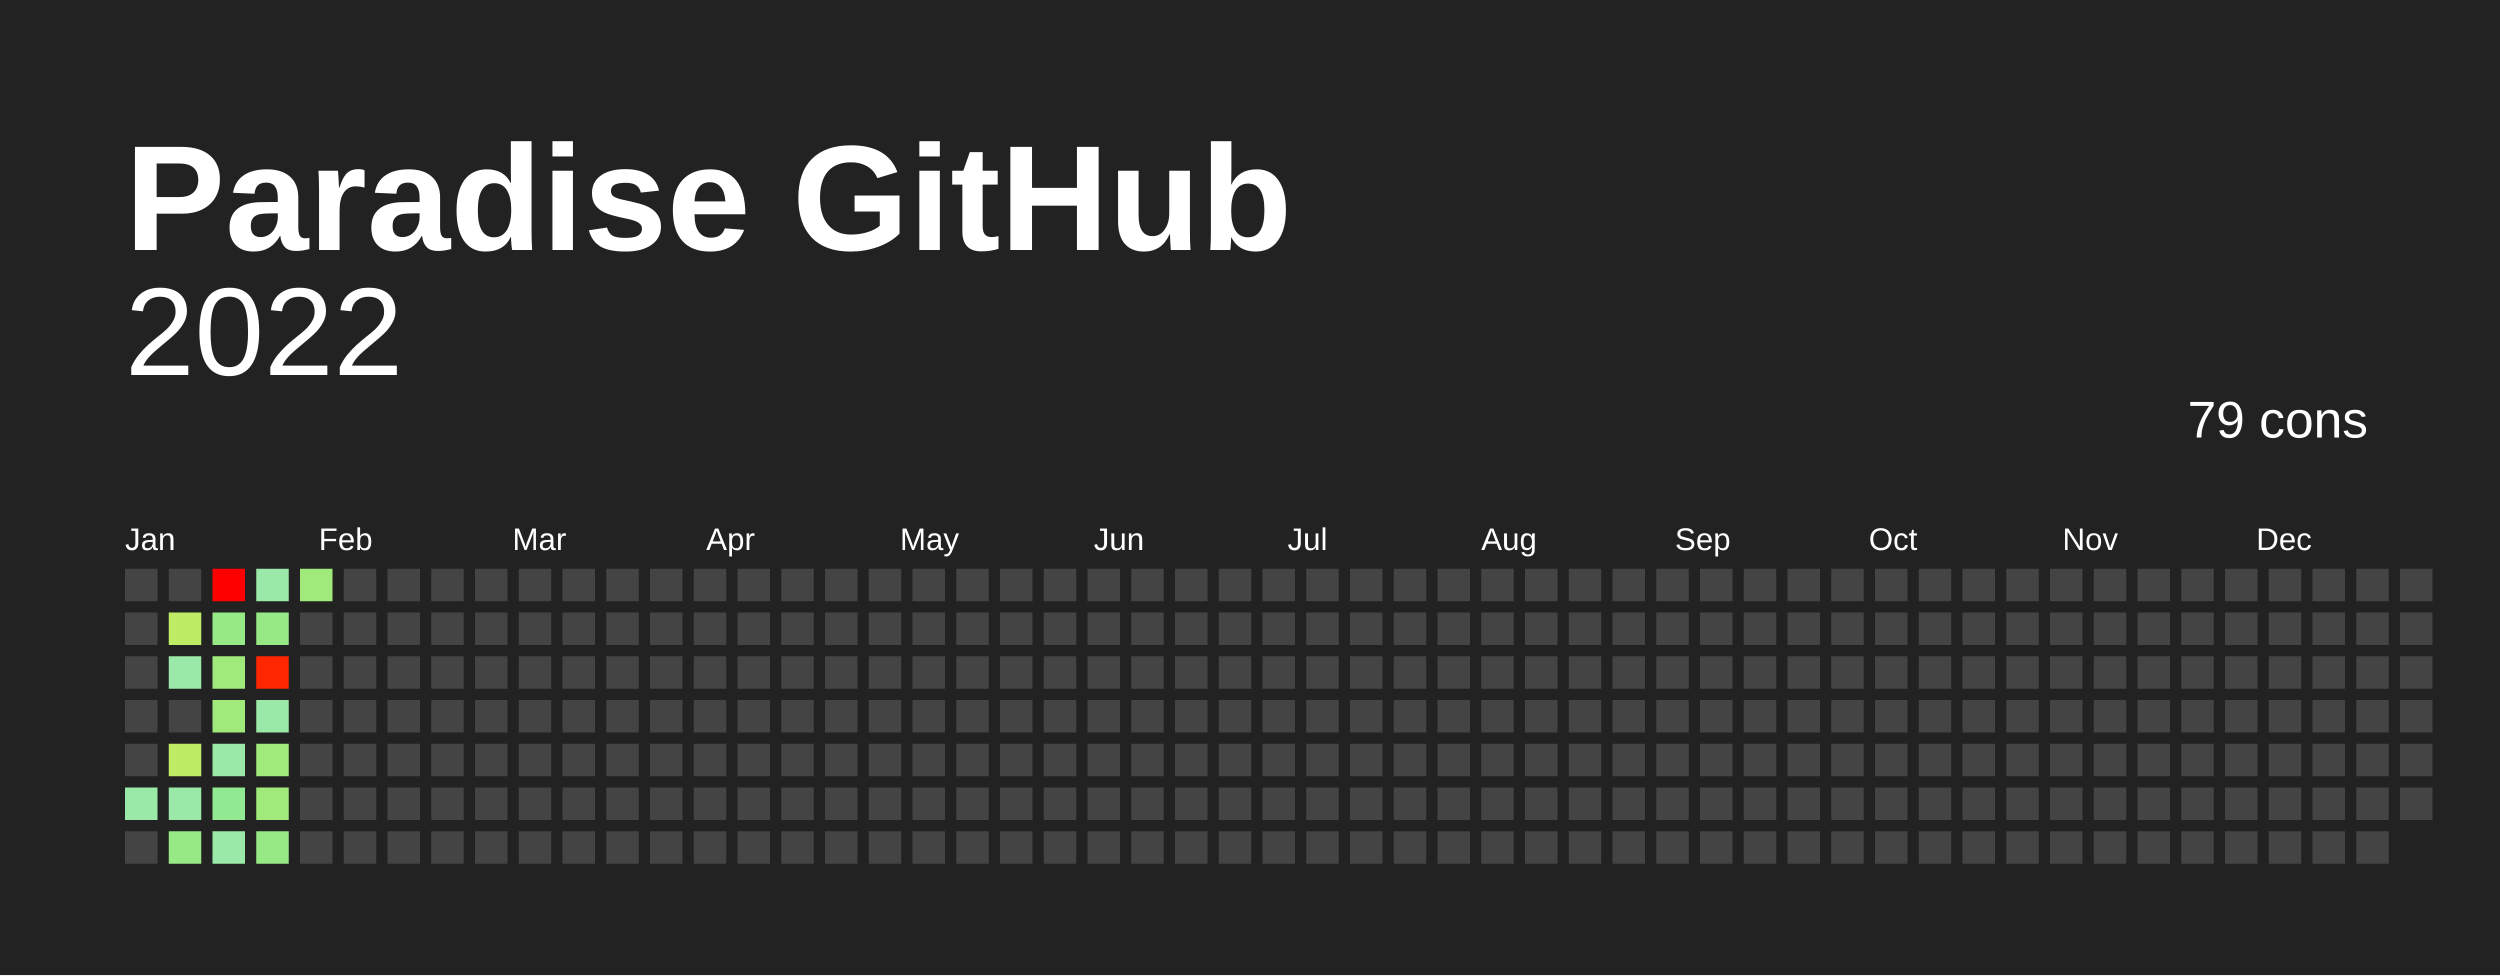
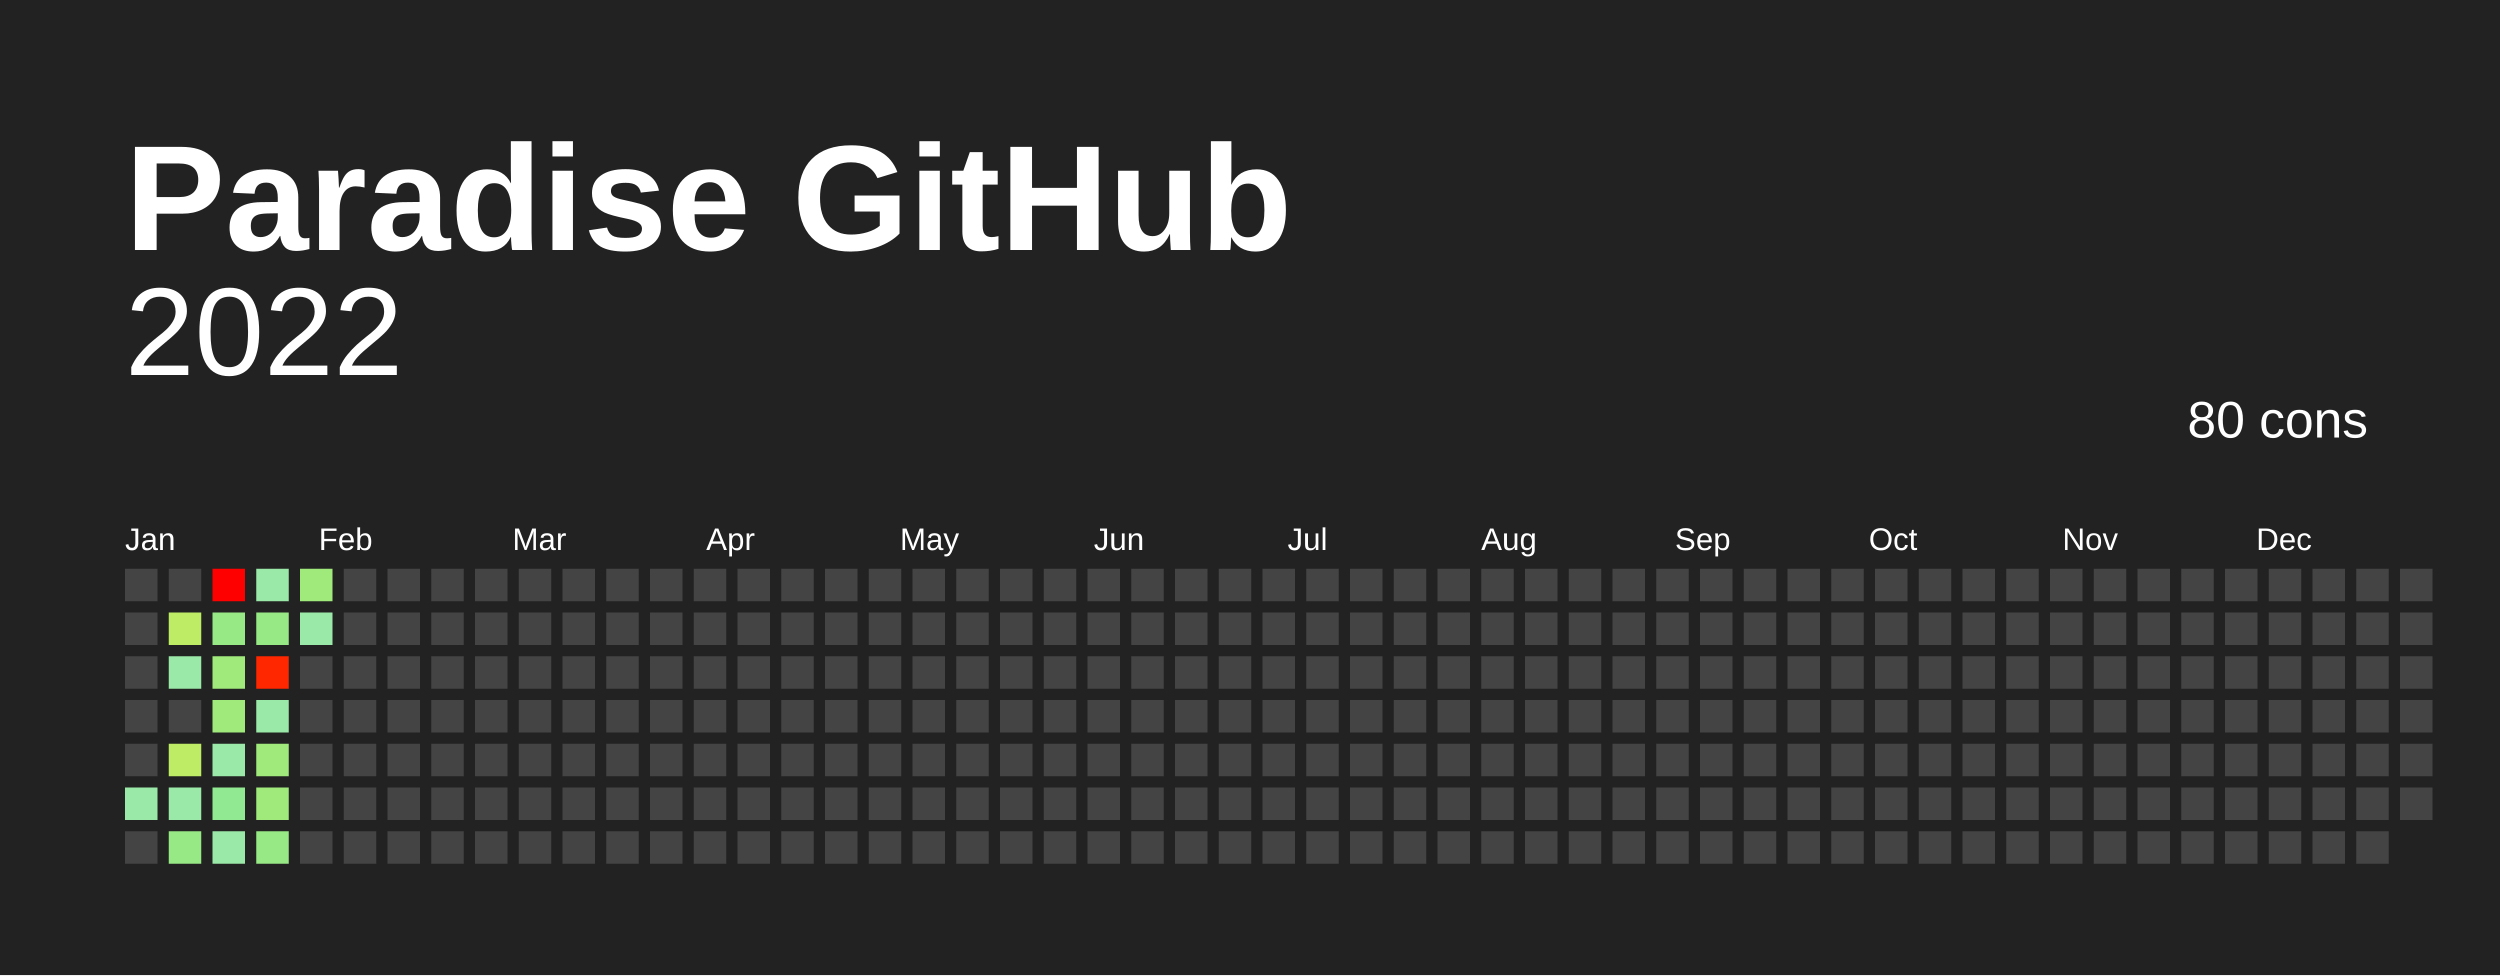
<svg xmlns="http://www.w3.org/2000/svg" baseProfile="full" height="78mm" version="1.1" viewBox="0,0,200,78" width="200mm">
  <defs />
  <rect fill="#222222" height="78" width="200" x="0" y="0" />
  <text fill="#FFFFFF" style="font-size:12px; font-family:Arial; font-weight:bold;" x="10" y="20">Paradise GitHub</text>
  <text alignment-baseline="hanging" fill="#FFFFFF" style="font-size:10.0px; font-family:Arial;" x="10" y="30">2022</text>
-   <text alignment-baseline="hanging" fill="#FFFFFF" style="font-size:4.125px; font-family:Arial;" x="175" y="35">79 cons</text>
+   <text alignment-baseline="hanging" fill="#FFFFFF" style="font-size:4.125px; font-family:Arial;" x="175" y="35">80 cons</text>
  <text fill="#FFFFFF" style="font-size:2.5px; font-family:Arial" x="10.0" y="44">Jan</text>
  <text fill="#FFFFFF" style="font-size:2.5px; font-family:Arial" x="25.5" y="44">Feb</text>
  <text fill="#FFFFFF" style="font-size:2.5px; font-family:Arial" x="41.0" y="44">Mar</text>
  <text fill="#FFFFFF" style="font-size:2.5px; font-family:Arial" x="56.5" y="44">Apr</text>
  <text fill="#FFFFFF" style="font-size:2.5px; font-family:Arial" x="72.0" y="44">May</text>
  <text fill="#FFFFFF" style="font-size:2.5px; font-family:Arial" x="87.5" y="44">Jun</text>
  <text fill="#FFFFFF" style="font-size:2.5px; font-family:Arial" x="103.0" y="44">Jul</text>
  <text fill="#FFFFFF" style="font-size:2.5px; font-family:Arial" x="118.5" y="44">Aug</text>
  <text fill="#FFFFFF" style="font-size:2.5px; font-family:Arial" x="134.0" y="44">Sep</text>
  <text fill="#FFFFFF" style="font-size:2.5px; font-family:Arial" x="149.5" y="44">Oct</text>
  <text fill="#FFFFFF" style="font-size:2.5px; font-family:Arial" x="165.0" y="44">Nov</text>
  <text fill="#FFFFFF" style="font-size:2.5px; font-family:Arial" x="180.5" y="44">Dec</text>
  <rect fill="#444444" height="2.6" width="2.6" x="10.0" y="45.5" />
  <rect fill="#444444" height="2.6" width="2.6" x="10.0" y="49.0" />
  <rect fill="#444444" height="2.6" width="2.6" x="10.0" y="52.5" />
  <rect fill="#444444" height="2.6" width="2.6" x="10.0" y="56.0" />
  <rect fill="#444444" height="2.6" width="2.6" x="10.0" y="59.5" />
  <rect fill="#9be9a8" height="2.6" width="2.6" x="10.0" y="63.0" />
  <rect fill="#444444" height="2.6" width="2.6" x="10.0" y="66.5" />
  <rect fill="#444444" height="2.6" width="2.6" x="13.5" y="45.5" />
  <rect fill="#bfec65" height="2.6" width="2.6" x="13.5" y="49.0" />
  <rect fill="#9be9a8" height="2.6" width="2.6" x="13.5" y="52.5" />
  <rect fill="#444444" height="2.6" width="2.6" x="13.5" y="56.0" />
  <rect fill="#bfec65" height="2.6" width="2.6" x="13.5" y="59.5" />
  <rect fill="#9be9a8" height="2.6" width="2.6" x="13.5" y="63.0" />
  <rect fill="#97e986" height="2.6" width="2.6" x="13.5" y="66.5" />
  <rect fill="red" height="2.6" width="2.6" x="17.0" y="45.5" />
  <rect fill="#97e986" height="2.6" width="2.6" x="17.0" y="49.0" />
  <rect fill="#a0ea7b" height="2.6" width="2.6" x="17.0" y="52.5" />
  <rect fill="#a0ea7b" height="2.6" width="2.6" x="17.0" y="56.0" />
  <rect fill="#9be9a8" height="2.6" width="2.6" x="17.0" y="59.5" />
  <rect fill="#91e991" height="2.6" width="2.6" x="17.0" y="63.0" />
  <rect fill="#9be9a8" height="2.6" width="2.6" x="17.0" y="66.5" />
  <rect fill="#9be9a8" height="2.6" width="2.6" x="20.5" y="45.5" />
  <rect fill="#97e986" height="2.6" width="2.6" x="20.5" y="49.0" />
  <rect fill="#ff2700" height="2.6" width="2.6" x="20.5" y="52.5" />
  <rect fill="#9be9a8" height="2.6" width="2.6" x="20.5" y="56.0" />
  <rect fill="#a0ea7b" height="2.6" width="2.6" x="20.5" y="59.5" />
  <rect fill="#a0ea7b" height="2.6" width="2.6" x="20.5" y="63.0" />
  <rect fill="#97e986" height="2.6" width="2.6" x="20.5" y="66.5" />
  <rect fill="#a0ea7b" height="2.6" width="2.6" x="24.0" y="45.5" />
-   <rect fill="#444444" height="2.6" width="2.6" x="24.0" y="49.0" />
+   <rect fill="#9be9a8" height="2.6" width="2.6" x="24.0" y="49.0" />
  <rect fill="#444444" height="2.6" width="2.6" x="24.0" y="52.5" />
  <rect fill="#444444" height="2.6" width="2.6" x="24.0" y="56.0" />
  <rect fill="#444444" height="2.6" width="2.6" x="24.0" y="59.5" />
  <rect fill="#444444" height="2.6" width="2.6" x="24.0" y="63.0" />
  <rect fill="#444444" height="2.6" width="2.6" x="24.0" y="66.5" />
  <rect fill="#444444" height="2.6" width="2.6" x="27.5" y="45.5" />
  <rect fill="#444444" height="2.6" width="2.6" x="27.5" y="49.0" />
  <rect fill="#444444" height="2.6" width="2.6" x="27.5" y="52.5" />
  <rect fill="#444444" height="2.6" width="2.6" x="27.5" y="56.0" />
  <rect fill="#444444" height="2.6" width="2.6" x="27.5" y="59.5" />
  <rect fill="#444444" height="2.6" width="2.6" x="27.5" y="63.0" />
  <rect fill="#444444" height="2.6" width="2.6" x="27.5" y="66.5" />
  <rect fill="#444444" height="2.6" width="2.6" x="31.0" y="45.5" />
  <rect fill="#444444" height="2.6" width="2.6" x="31.0" y="49.0" />
  <rect fill="#444444" height="2.6" width="2.6" x="31.0" y="52.5" />
  <rect fill="#444444" height="2.6" width="2.6" x="31.0" y="56.0" />
  <rect fill="#444444" height="2.6" width="2.6" x="31.0" y="59.5" />
  <rect fill="#444444" height="2.6" width="2.6" x="31.0" y="63.0" />
  <rect fill="#444444" height="2.6" width="2.6" x="31.0" y="66.5" />
  <rect fill="#444444" height="2.6" width="2.6" x="34.5" y="45.5" />
  <rect fill="#444444" height="2.6" width="2.6" x="34.5" y="49.0" />
  <rect fill="#444444" height="2.6" width="2.6" x="34.5" y="52.5" />
  <rect fill="#444444" height="2.6" width="2.6" x="34.5" y="56.0" />
  <rect fill="#444444" height="2.6" width="2.6" x="34.5" y="59.5" />
  <rect fill="#444444" height="2.6" width="2.6" x="34.5" y="63.0" />
  <rect fill="#444444" height="2.6" width="2.6" x="34.5" y="66.5" />
  <rect fill="#444444" height="2.6" width="2.6" x="38.0" y="45.5" />
  <rect fill="#444444" height="2.6" width="2.6" x="38.0" y="49.0" />
  <rect fill="#444444" height="2.6" width="2.6" x="38.0" y="52.5" />
  <rect fill="#444444" height="2.6" width="2.6" x="38.0" y="56.0" />
  <rect fill="#444444" height="2.6" width="2.6" x="38.0" y="59.5" />
  <rect fill="#444444" height="2.6" width="2.6" x="38.0" y="63.0" />
  <rect fill="#444444" height="2.6" width="2.6" x="38.0" y="66.5" />
  <rect fill="#444444" height="2.6" width="2.6" x="41.5" y="45.5" />
  <rect fill="#444444" height="2.6" width="2.6" x="41.5" y="49.0" />
  <rect fill="#444444" height="2.6" width="2.6" x="41.5" y="52.5" />
  <rect fill="#444444" height="2.6" width="2.6" x="41.5" y="56.0" />
  <rect fill="#444444" height="2.6" width="2.6" x="41.5" y="59.5" />
  <rect fill="#444444" height="2.6" width="2.6" x="41.5" y="63.0" />
  <rect fill="#444444" height="2.6" width="2.6" x="41.5" y="66.5" />
  <rect fill="#444444" height="2.6" width="2.6" x="45.0" y="45.5" />
  <rect fill="#444444" height="2.6" width="2.6" x="45.0" y="49.0" />
  <rect fill="#444444" height="2.6" width="2.6" x="45.0" y="52.5" />
  <rect fill="#444444" height="2.6" width="2.6" x="45.0" y="56.0" />
  <rect fill="#444444" height="2.6" width="2.6" x="45.0" y="59.5" />
  <rect fill="#444444" height="2.6" width="2.6" x="45.0" y="63.0" />
  <rect fill="#444444" height="2.6" width="2.6" x="45.0" y="66.5" />
  <rect fill="#444444" height="2.6" width="2.6" x="48.5" y="45.5" />
  <rect fill="#444444" height="2.6" width="2.6" x="48.5" y="49.0" />
  <rect fill="#444444" height="2.6" width="2.6" x="48.5" y="52.5" />
  <rect fill="#444444" height="2.6" width="2.6" x="48.5" y="56.0" />
  <rect fill="#444444" height="2.6" width="2.6" x="48.5" y="59.5" />
  <rect fill="#444444" height="2.6" width="2.6" x="48.5" y="63.0" />
  <rect fill="#444444" height="2.6" width="2.6" x="48.5" y="66.5" />
  <rect fill="#444444" height="2.6" width="2.6" x="52.0" y="45.5" />
  <rect fill="#444444" height="2.6" width="2.6" x="52.0" y="49.0" />
  <rect fill="#444444" height="2.6" width="2.6" x="52.0" y="52.5" />
  <rect fill="#444444" height="2.6" width="2.6" x="52.0" y="56.0" />
  <rect fill="#444444" height="2.6" width="2.6" x="52.0" y="59.5" />
  <rect fill="#444444" height="2.6" width="2.6" x="52.0" y="63.0" />
  <rect fill="#444444" height="2.6" width="2.6" x="52.0" y="66.5" />
  <rect fill="#444444" height="2.6" width="2.6" x="55.5" y="45.5" />
  <rect fill="#444444" height="2.6" width="2.6" x="55.5" y="49.0" />
  <rect fill="#444444" height="2.6" width="2.6" x="55.5" y="52.5" />
  <rect fill="#444444" height="2.6" width="2.6" x="55.5" y="56.0" />
  <rect fill="#444444" height="2.6" width="2.6" x="55.5" y="59.5" />
  <rect fill="#444444" height="2.6" width="2.6" x="55.5" y="63.0" />
  <rect fill="#444444" height="2.6" width="2.6" x="55.5" y="66.5" />
  <rect fill="#444444" height="2.6" width="2.6" x="59.0" y="45.5" />
  <rect fill="#444444" height="2.6" width="2.6" x="59.0" y="49.0" />
  <rect fill="#444444" height="2.6" width="2.6" x="59.0" y="52.5" />
  <rect fill="#444444" height="2.6" width="2.6" x="59.0" y="56.0" />
  <rect fill="#444444" height="2.6" width="2.6" x="59.0" y="59.5" />
  <rect fill="#444444" height="2.6" width="2.6" x="59.0" y="63.0" />
  <rect fill="#444444" height="2.6" width="2.6" x="59.0" y="66.5" />
  <rect fill="#444444" height="2.6" width="2.6" x="62.5" y="45.5" />
  <rect fill="#444444" height="2.6" width="2.6" x="62.5" y="49.0" />
  <rect fill="#444444" height="2.6" width="2.6" x="62.5" y="52.5" />
  <rect fill="#444444" height="2.6" width="2.6" x="62.5" y="56.0" />
  <rect fill="#444444" height="2.6" width="2.6" x="62.5" y="59.5" />
  <rect fill="#444444" height="2.6" width="2.6" x="62.5" y="63.0" />
  <rect fill="#444444" height="2.6" width="2.6" x="62.5" y="66.5" />
  <rect fill="#444444" height="2.6" width="2.6" x="66.0" y="45.5" />
  <rect fill="#444444" height="2.6" width="2.6" x="66.0" y="49.0" />
  <rect fill="#444444" height="2.6" width="2.6" x="66.0" y="52.5" />
  <rect fill="#444444" height="2.6" width="2.6" x="66.0" y="56.0" />
  <rect fill="#444444" height="2.6" width="2.6" x="66.0" y="59.5" />
  <rect fill="#444444" height="2.6" width="2.6" x="66.0" y="63.0" />
  <rect fill="#444444" height="2.6" width="2.6" x="66.0" y="66.5" />
  <rect fill="#444444" height="2.6" width="2.6" x="69.5" y="45.5" />
  <rect fill="#444444" height="2.6" width="2.6" x="69.5" y="49.0" />
  <rect fill="#444444" height="2.6" width="2.6" x="69.5" y="52.5" />
  <rect fill="#444444" height="2.6" width="2.6" x="69.5" y="56.0" />
  <rect fill="#444444" height="2.6" width="2.6" x="69.5" y="59.5" />
  <rect fill="#444444" height="2.6" width="2.6" x="69.5" y="63.0" />
  <rect fill="#444444" height="2.6" width="2.6" x="69.5" y="66.5" />
  <rect fill="#444444" height="2.6" width="2.6" x="73.0" y="45.5" />
  <rect fill="#444444" height="2.6" width="2.6" x="73.0" y="49.0" />
  <rect fill="#444444" height="2.6" width="2.6" x="73.0" y="52.5" />
  <rect fill="#444444" height="2.6" width="2.6" x="73.0" y="56.0" />
  <rect fill="#444444" height="2.6" width="2.6" x="73.0" y="59.5" />
  <rect fill="#444444" height="2.6" width="2.6" x="73.0" y="63.0" />
  <rect fill="#444444" height="2.6" width="2.6" x="73.0" y="66.5" />
  <rect fill="#444444" height="2.6" width="2.6" x="76.5" y="45.5" />
  <rect fill="#444444" height="2.6" width="2.6" x="76.5" y="49.0" />
  <rect fill="#444444" height="2.6" width="2.6" x="76.5" y="52.5" />
  <rect fill="#444444" height="2.6" width="2.6" x="76.5" y="56.0" />
  <rect fill="#444444" height="2.6" width="2.6" x="76.5" y="59.5" />
  <rect fill="#444444" height="2.6" width="2.6" x="76.5" y="63.0" />
  <rect fill="#444444" height="2.6" width="2.6" x="76.5" y="66.5" />
  <rect fill="#444444" height="2.6" width="2.6" x="80.0" y="45.5" />
  <rect fill="#444444" height="2.6" width="2.6" x="80.0" y="49.0" />
  <rect fill="#444444" height="2.6" width="2.6" x="80.0" y="52.5" />
  <rect fill="#444444" height="2.6" width="2.6" x="80.0" y="56.0" />
  <rect fill="#444444" height="2.6" width="2.6" x="80.0" y="59.5" />
  <rect fill="#444444" height="2.6" width="2.6" x="80.0" y="63.0" />
  <rect fill="#444444" height="2.6" width="2.6" x="80.0" y="66.5" />
  <rect fill="#444444" height="2.6" width="2.6" x="83.5" y="45.5" />
  <rect fill="#444444" height="2.6" width="2.6" x="83.5" y="49.0" />
  <rect fill="#444444" height="2.6" width="2.6" x="83.5" y="52.5" />
  <rect fill="#444444" height="2.6" width="2.6" x="83.5" y="56.0" />
  <rect fill="#444444" height="2.6" width="2.6" x="83.5" y="59.5" />
  <rect fill="#444444" height="2.6" width="2.6" x="83.5" y="63.0" />
  <rect fill="#444444" height="2.6" width="2.6" x="83.5" y="66.5" />
  <rect fill="#444444" height="2.6" width="2.6" x="87.0" y="45.5" />
  <rect fill="#444444" height="2.6" width="2.6" x="87.0" y="49.0" />
  <rect fill="#444444" height="2.6" width="2.6" x="87.0" y="52.5" />
  <rect fill="#444444" height="2.6" width="2.6" x="87.0" y="56.0" />
  <rect fill="#444444" height="2.6" width="2.6" x="87.0" y="59.5" />
  <rect fill="#444444" height="2.6" width="2.6" x="87.0" y="63.0" />
  <rect fill="#444444" height="2.6" width="2.6" x="87.0" y="66.5" />
  <rect fill="#444444" height="2.6" width="2.6" x="90.5" y="45.5" />
  <rect fill="#444444" height="2.6" width="2.6" x="90.5" y="49.0" />
  <rect fill="#444444" height="2.6" width="2.6" x="90.5" y="52.5" />
  <rect fill="#444444" height="2.6" width="2.6" x="90.5" y="56.0" />
  <rect fill="#444444" height="2.6" width="2.6" x="90.5" y="59.5" />
  <rect fill="#444444" height="2.6" width="2.6" x="90.5" y="63.0" />
  <rect fill="#444444" height="2.6" width="2.6" x="90.5" y="66.5" />
  <rect fill="#444444" height="2.6" width="2.6" x="94.0" y="45.5" />
  <rect fill="#444444" height="2.6" width="2.6" x="94.0" y="49.0" />
  <rect fill="#444444" height="2.6" width="2.6" x="94.0" y="52.5" />
  <rect fill="#444444" height="2.6" width="2.6" x="94.0" y="56.0" />
  <rect fill="#444444" height="2.6" width="2.6" x="94.0" y="59.5" />
  <rect fill="#444444" height="2.6" width="2.6" x="94.0" y="63.0" />
  <rect fill="#444444" height="2.6" width="2.6" x="94.0" y="66.5" />
  <rect fill="#444444" height="2.6" width="2.6" x="97.5" y="45.5" />
  <rect fill="#444444" height="2.6" width="2.6" x="97.5" y="49.0" />
  <rect fill="#444444" height="2.6" width="2.6" x="97.5" y="52.5" />
  <rect fill="#444444" height="2.6" width="2.6" x="97.5" y="56.0" />
  <rect fill="#444444" height="2.6" width="2.6" x="97.5" y="59.5" />
  <rect fill="#444444" height="2.6" width="2.6" x="97.5" y="63.0" />
  <rect fill="#444444" height="2.6" width="2.6" x="97.5" y="66.5" />
  <rect fill="#444444" height="2.6" width="2.6" x="101.0" y="45.5" />
  <rect fill="#444444" height="2.6" width="2.6" x="101.0" y="49.0" />
  <rect fill="#444444" height="2.6" width="2.6" x="101.0" y="52.5" />
  <rect fill="#444444" height="2.6" width="2.6" x="101.0" y="56.0" />
  <rect fill="#444444" height="2.6" width="2.6" x="101.0" y="59.5" />
  <rect fill="#444444" height="2.6" width="2.6" x="101.0" y="63.0" />
  <rect fill="#444444" height="2.6" width="2.6" x="101.0" y="66.5" />
  <rect fill="#444444" height="2.6" width="2.6" x="104.5" y="45.5" />
  <rect fill="#444444" height="2.6" width="2.6" x="104.5" y="49.0" />
  <rect fill="#444444" height="2.6" width="2.6" x="104.5" y="52.5" />
  <rect fill="#444444" height="2.6" width="2.6" x="104.5" y="56.0" />
  <rect fill="#444444" height="2.6" width="2.6" x="104.5" y="59.5" />
  <rect fill="#444444" height="2.6" width="2.6" x="104.5" y="63.0" />
  <rect fill="#444444" height="2.6" width="2.6" x="104.5" y="66.5" />
  <rect fill="#444444" height="2.6" width="2.6" x="108.0" y="45.5" />
  <rect fill="#444444" height="2.6" width="2.6" x="108.0" y="49.0" />
  <rect fill="#444444" height="2.6" width="2.6" x="108.0" y="52.5" />
  <rect fill="#444444" height="2.6" width="2.6" x="108.0" y="56.0" />
  <rect fill="#444444" height="2.6" width="2.6" x="108.0" y="59.5" />
  <rect fill="#444444" height="2.6" width="2.6" x="108.0" y="63.0" />
  <rect fill="#444444" height="2.6" width="2.6" x="108.0" y="66.5" />
  <rect fill="#444444" height="2.6" width="2.6" x="111.5" y="45.5" />
  <rect fill="#444444" height="2.6" width="2.6" x="111.5" y="49.0" />
  <rect fill="#444444" height="2.6" width="2.6" x="111.5" y="52.5" />
  <rect fill="#444444" height="2.6" width="2.6" x="111.5" y="56.0" />
  <rect fill="#444444" height="2.6" width="2.6" x="111.5" y="59.5" />
  <rect fill="#444444" height="2.6" width="2.6" x="111.5" y="63.0" />
  <rect fill="#444444" height="2.6" width="2.6" x="111.5" y="66.5" />
  <rect fill="#444444" height="2.6" width="2.6" x="115.0" y="45.5" />
  <rect fill="#444444" height="2.6" width="2.6" x="115.0" y="49.0" />
  <rect fill="#444444" height="2.6" width="2.6" x="115.0" y="52.5" />
  <rect fill="#444444" height="2.6" width="2.6" x="115.0" y="56.0" />
  <rect fill="#444444" height="2.6" width="2.6" x="115.0" y="59.5" />
  <rect fill="#444444" height="2.6" width="2.6" x="115.0" y="63.0" />
  <rect fill="#444444" height="2.6" width="2.6" x="115.0" y="66.5" />
  <rect fill="#444444" height="2.6" width="2.6" x="118.5" y="45.5" />
  <rect fill="#444444" height="2.6" width="2.6" x="118.5" y="49.0" />
  <rect fill="#444444" height="2.6" width="2.6" x="118.5" y="52.5" />
  <rect fill="#444444" height="2.6" width="2.6" x="118.5" y="56.0" />
  <rect fill="#444444" height="2.6" width="2.6" x="118.5" y="59.5" />
  <rect fill="#444444" height="2.6" width="2.6" x="118.5" y="63.0" />
  <rect fill="#444444" height="2.6" width="2.6" x="118.5" y="66.5" />
  <rect fill="#444444" height="2.6" width="2.6" x="122.0" y="45.5" />
  <rect fill="#444444" height="2.6" width="2.6" x="122.0" y="49.0" />
  <rect fill="#444444" height="2.6" width="2.6" x="122.0" y="52.5" />
  <rect fill="#444444" height="2.6" width="2.6" x="122.0" y="56.0" />
  <rect fill="#444444" height="2.6" width="2.6" x="122.0" y="59.5" />
  <rect fill="#444444" height="2.6" width="2.6" x="122.0" y="63.0" />
  <rect fill="#444444" height="2.6" width="2.6" x="122.0" y="66.5" />
  <rect fill="#444444" height="2.6" width="2.6" x="125.5" y="45.5" />
  <rect fill="#444444" height="2.6" width="2.6" x="125.5" y="49.0" />
  <rect fill="#444444" height="2.6" width="2.6" x="125.5" y="52.5" />
  <rect fill="#444444" height="2.6" width="2.6" x="125.5" y="56.0" />
  <rect fill="#444444" height="2.6" width="2.6" x="125.5" y="59.5" />
  <rect fill="#444444" height="2.6" width="2.6" x="125.5" y="63.0" />
  <rect fill="#444444" height="2.6" width="2.6" x="125.5" y="66.5" />
  <rect fill="#444444" height="2.6" width="2.6" x="129.0" y="45.5" />
  <rect fill="#444444" height="2.6" width="2.6" x="129.0" y="49.0" />
  <rect fill="#444444" height="2.6" width="2.6" x="129.0" y="52.5" />
  <rect fill="#444444" height="2.6" width="2.6" x="129.0" y="56.0" />
  <rect fill="#444444" height="2.6" width="2.6" x="129.0" y="59.5" />
  <rect fill="#444444" height="2.6" width="2.6" x="129.0" y="63.0" />
  <rect fill="#444444" height="2.6" width="2.6" x="129.0" y="66.5" />
  <rect fill="#444444" height="2.6" width="2.6" x="132.5" y="45.5" />
  <rect fill="#444444" height="2.6" width="2.6" x="132.5" y="49.0" />
  <rect fill="#444444" height="2.6" width="2.6" x="132.5" y="52.5" />
  <rect fill="#444444" height="2.6" width="2.6" x="132.5" y="56.0" />
  <rect fill="#444444" height="2.6" width="2.6" x="132.5" y="59.5" />
  <rect fill="#444444" height="2.6" width="2.6" x="132.5" y="63.0" />
  <rect fill="#444444" height="2.6" width="2.6" x="132.5" y="66.5" />
  <rect fill="#444444" height="2.6" width="2.6" x="136.0" y="45.5" />
  <rect fill="#444444" height="2.6" width="2.6" x="136.0" y="49.0" />
  <rect fill="#444444" height="2.6" width="2.6" x="136.0" y="52.5" />
  <rect fill="#444444" height="2.6" width="2.6" x="136.0" y="56.0" />
  <rect fill="#444444" height="2.6" width="2.6" x="136.0" y="59.5" />
  <rect fill="#444444" height="2.6" width="2.6" x="136.0" y="63.0" />
  <rect fill="#444444" height="2.6" width="2.6" x="136.0" y="66.5" />
  <rect fill="#444444" height="2.6" width="2.6" x="139.5" y="45.5" />
  <rect fill="#444444" height="2.6" width="2.6" x="139.5" y="49.0" />
  <rect fill="#444444" height="2.6" width="2.6" x="139.5" y="52.5" />
  <rect fill="#444444" height="2.6" width="2.6" x="139.5" y="56.0" />
  <rect fill="#444444" height="2.6" width="2.6" x="139.5" y="59.5" />
  <rect fill="#444444" height="2.6" width="2.6" x="139.5" y="63.0" />
  <rect fill="#444444" height="2.6" width="2.6" x="139.5" y="66.5" />
  <rect fill="#444444" height="2.6" width="2.6" x="143.0" y="45.5" />
  <rect fill="#444444" height="2.6" width="2.6" x="143.0" y="49.0" />
  <rect fill="#444444" height="2.6" width="2.6" x="143.0" y="52.5" />
  <rect fill="#444444" height="2.6" width="2.6" x="143.0" y="56.0" />
  <rect fill="#444444" height="2.6" width="2.6" x="143.0" y="59.5" />
  <rect fill="#444444" height="2.6" width="2.6" x="143.0" y="63.0" />
  <rect fill="#444444" height="2.6" width="2.6" x="143.0" y="66.5" />
  <rect fill="#444444" height="2.6" width="2.6" x="146.5" y="45.5" />
  <rect fill="#444444" height="2.6" width="2.6" x="146.5" y="49.0" />
  <rect fill="#444444" height="2.6" width="2.6" x="146.5" y="52.5" />
  <rect fill="#444444" height="2.6" width="2.6" x="146.5" y="56.0" />
  <rect fill="#444444" height="2.6" width="2.6" x="146.5" y="59.5" />
  <rect fill="#444444" height="2.6" width="2.6" x="146.5" y="63.0" />
  <rect fill="#444444" height="2.6" width="2.6" x="146.5" y="66.5" />
  <rect fill="#444444" height="2.6" width="2.6" x="150.0" y="45.5" />
  <rect fill="#444444" height="2.6" width="2.6" x="150.0" y="49.0" />
  <rect fill="#444444" height="2.6" width="2.6" x="150.0" y="52.5" />
  <rect fill="#444444" height="2.6" width="2.6" x="150.0" y="56.0" />
  <rect fill="#444444" height="2.6" width="2.6" x="150.0" y="59.5" />
  <rect fill="#444444" height="2.6" width="2.6" x="150.0" y="63.0" />
  <rect fill="#444444" height="2.6" width="2.6" x="150.0" y="66.5" />
  <rect fill="#444444" height="2.6" width="2.6" x="153.5" y="45.5" />
  <rect fill="#444444" height="2.6" width="2.6" x="153.5" y="49.0" />
  <rect fill="#444444" height="2.6" width="2.6" x="153.5" y="52.5" />
  <rect fill="#444444" height="2.6" width="2.6" x="153.5" y="56.0" />
  <rect fill="#444444" height="2.6" width="2.6" x="153.5" y="59.5" />
  <rect fill="#444444" height="2.6" width="2.6" x="153.5" y="63.0" />
  <rect fill="#444444" height="2.6" width="2.6" x="153.5" y="66.5" />
  <rect fill="#444444" height="2.6" width="2.6" x="157.0" y="45.5" />
  <rect fill="#444444" height="2.6" width="2.6" x="157.0" y="49.0" />
  <rect fill="#444444" height="2.6" width="2.6" x="157.0" y="52.5" />
  <rect fill="#444444" height="2.6" width="2.6" x="157.0" y="56.0" />
  <rect fill="#444444" height="2.6" width="2.6" x="157.0" y="59.5" />
  <rect fill="#444444" height="2.6" width="2.6" x="157.0" y="63.0" />
  <rect fill="#444444" height="2.6" width="2.6" x="157.0" y="66.5" />
  <rect fill="#444444" height="2.6" width="2.6" x="160.5" y="45.5" />
  <rect fill="#444444" height="2.6" width="2.6" x="160.5" y="49.0" />
  <rect fill="#444444" height="2.6" width="2.6" x="160.5" y="52.5" />
  <rect fill="#444444" height="2.6" width="2.6" x="160.5" y="56.0" />
  <rect fill="#444444" height="2.6" width="2.6" x="160.5" y="59.5" />
  <rect fill="#444444" height="2.6" width="2.6" x="160.5" y="63.0" />
  <rect fill="#444444" height="2.6" width="2.6" x="160.5" y="66.5" />
  <rect fill="#444444" height="2.6" width="2.6" x="164.0" y="45.5" />
  <rect fill="#444444" height="2.6" width="2.6" x="164.0" y="49.0" />
  <rect fill="#444444" height="2.6" width="2.6" x="164.0" y="52.5" />
  <rect fill="#444444" height="2.6" width="2.6" x="164.0" y="56.0" />
  <rect fill="#444444" height="2.6" width="2.6" x="164.0" y="59.5" />
  <rect fill="#444444" height="2.6" width="2.6" x="164.0" y="63.0" />
  <rect fill="#444444" height="2.6" width="2.6" x="164.0" y="66.5" />
  <rect fill="#444444" height="2.6" width="2.6" x="167.5" y="45.5" />
  <rect fill="#444444" height="2.6" width="2.6" x="167.5" y="49.0" />
  <rect fill="#444444" height="2.6" width="2.6" x="167.5" y="52.5" />
  <rect fill="#444444" height="2.6" width="2.6" x="167.5" y="56.0" />
  <rect fill="#444444" height="2.6" width="2.6" x="167.5" y="59.5" />
  <rect fill="#444444" height="2.6" width="2.6" x="167.5" y="63.0" />
  <rect fill="#444444" height="2.6" width="2.6" x="167.5" y="66.5" />
  <rect fill="#444444" height="2.6" width="2.6" x="171.0" y="45.5" />
  <rect fill="#444444" height="2.6" width="2.6" x="171.0" y="49.0" />
  <rect fill="#444444" height="2.6" width="2.6" x="171.0" y="52.5" />
  <rect fill="#444444" height="2.6" width="2.6" x="171.0" y="56.0" />
  <rect fill="#444444" height="2.6" width="2.6" x="171.0" y="59.5" />
  <rect fill="#444444" height="2.6" width="2.6" x="171.0" y="63.0" />
  <rect fill="#444444" height="2.6" width="2.6" x="171.0" y="66.5" />
  <rect fill="#444444" height="2.6" width="2.6" x="174.5" y="45.5" />
  <rect fill="#444444" height="2.6" width="2.6" x="174.5" y="49.0" />
  <rect fill="#444444" height="2.6" width="2.6" x="174.5" y="52.5" />
  <rect fill="#444444" height="2.6" width="2.6" x="174.5" y="56.0" />
  <rect fill="#444444" height="2.6" width="2.6" x="174.5" y="59.5" />
  <rect fill="#444444" height="2.6" width="2.6" x="174.5" y="63.0" />
  <rect fill="#444444" height="2.6" width="2.6" x="174.5" y="66.5" />
  <rect fill="#444444" height="2.6" width="2.6" x="178.0" y="45.5" />
  <rect fill="#444444" height="2.6" width="2.6" x="178.0" y="49.0" />
  <rect fill="#444444" height="2.6" width="2.6" x="178.0" y="52.5" />
  <rect fill="#444444" height="2.6" width="2.6" x="178.0" y="56.0" />
  <rect fill="#444444" height="2.6" width="2.6" x="178.0" y="59.5" />
  <rect fill="#444444" height="2.6" width="2.6" x="178.0" y="63.0" />
  <rect fill="#444444" height="2.6" width="2.6" x="178.0" y="66.5" />
  <rect fill="#444444" height="2.6" width="2.6" x="181.5" y="45.5" />
  <rect fill="#444444" height="2.6" width="2.6" x="181.5" y="49.0" />
  <rect fill="#444444" height="2.6" width="2.6" x="181.5" y="52.5" />
  <rect fill="#444444" height="2.6" width="2.6" x="181.5" y="56.0" />
  <rect fill="#444444" height="2.6" width="2.6" x="181.5" y="59.5" />
  <rect fill="#444444" height="2.6" width="2.6" x="181.5" y="63.0" />
  <rect fill="#444444" height="2.6" width="2.6" x="181.5" y="66.5" />
  <rect fill="#444444" height="2.6" width="2.6" x="185.0" y="45.5" />
  <rect fill="#444444" height="2.6" width="2.6" x="185.0" y="49.0" />
  <rect fill="#444444" height="2.6" width="2.6" x="185.0" y="52.5" />
  <rect fill="#444444" height="2.6" width="2.6" x="185.0" y="56.0" />
  <rect fill="#444444" height="2.6" width="2.6" x="185.0" y="59.5" />
  <rect fill="#444444" height="2.6" width="2.6" x="185.0" y="63.0" />
  <rect fill="#444444" height="2.6" width="2.6" x="185.0" y="66.5" />
  <rect fill="#444444" height="2.6" width="2.6" x="188.5" y="45.5" />
  <rect fill="#444444" height="2.6" width="2.6" x="188.5" y="49.0" />
  <rect fill="#444444" height="2.6" width="2.6" x="188.5" y="52.5" />
  <rect fill="#444444" height="2.6" width="2.6" x="188.5" y="56.0" />
  <rect fill="#444444" height="2.6" width="2.6" x="188.5" y="59.5" />
  <rect fill="#444444" height="2.6" width="2.6" x="188.5" y="63.0" />
  <rect fill="#444444" height="2.6" width="2.6" x="188.5" y="66.5" />
  <rect fill="#444444" height="2.6" width="2.6" x="192.0" y="45.5" />
  <rect fill="#444444" height="2.6" width="2.6" x="192.0" y="49.0" />
  <rect fill="#444444" height="2.6" width="2.6" x="192.0" y="52.5" />
  <rect fill="#444444" height="2.6" width="2.6" x="192.0" y="56.0" />
  <rect fill="#444444" height="2.6" width="2.6" x="192.0" y="59.5" />
  <rect fill="#444444" height="2.6" width="2.6" x="192.0" y="63.0" />
</svg>
